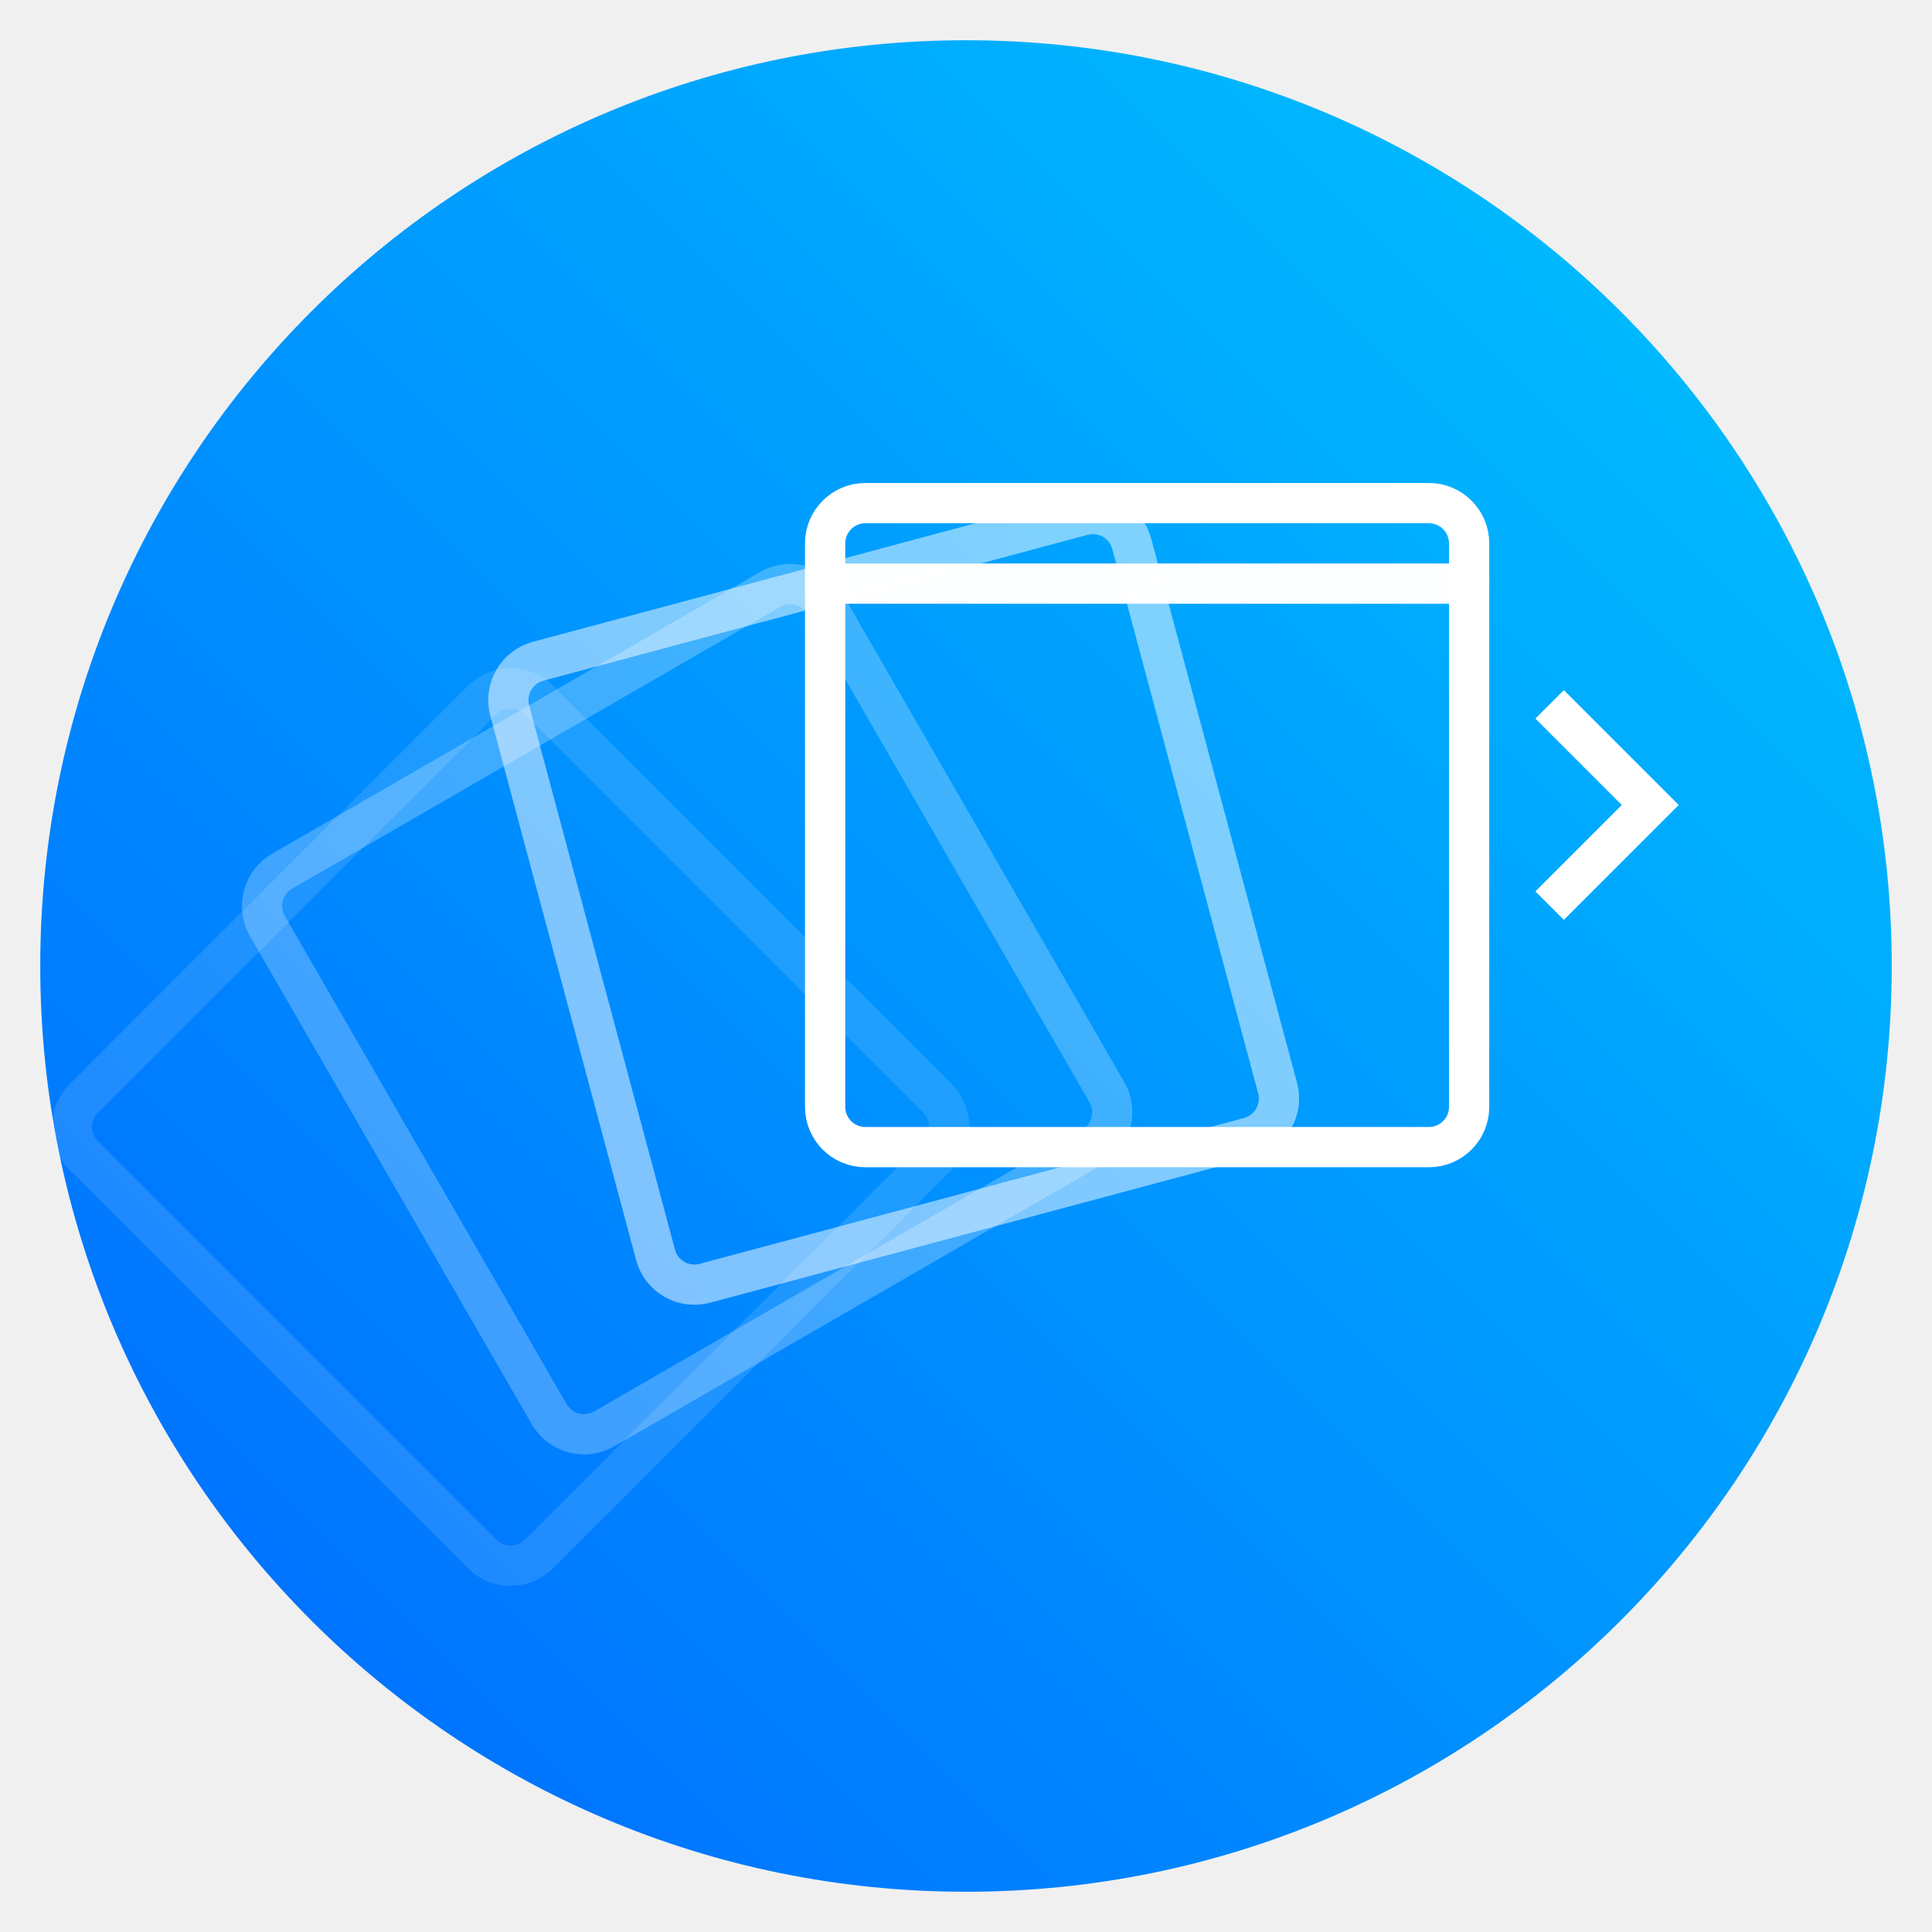
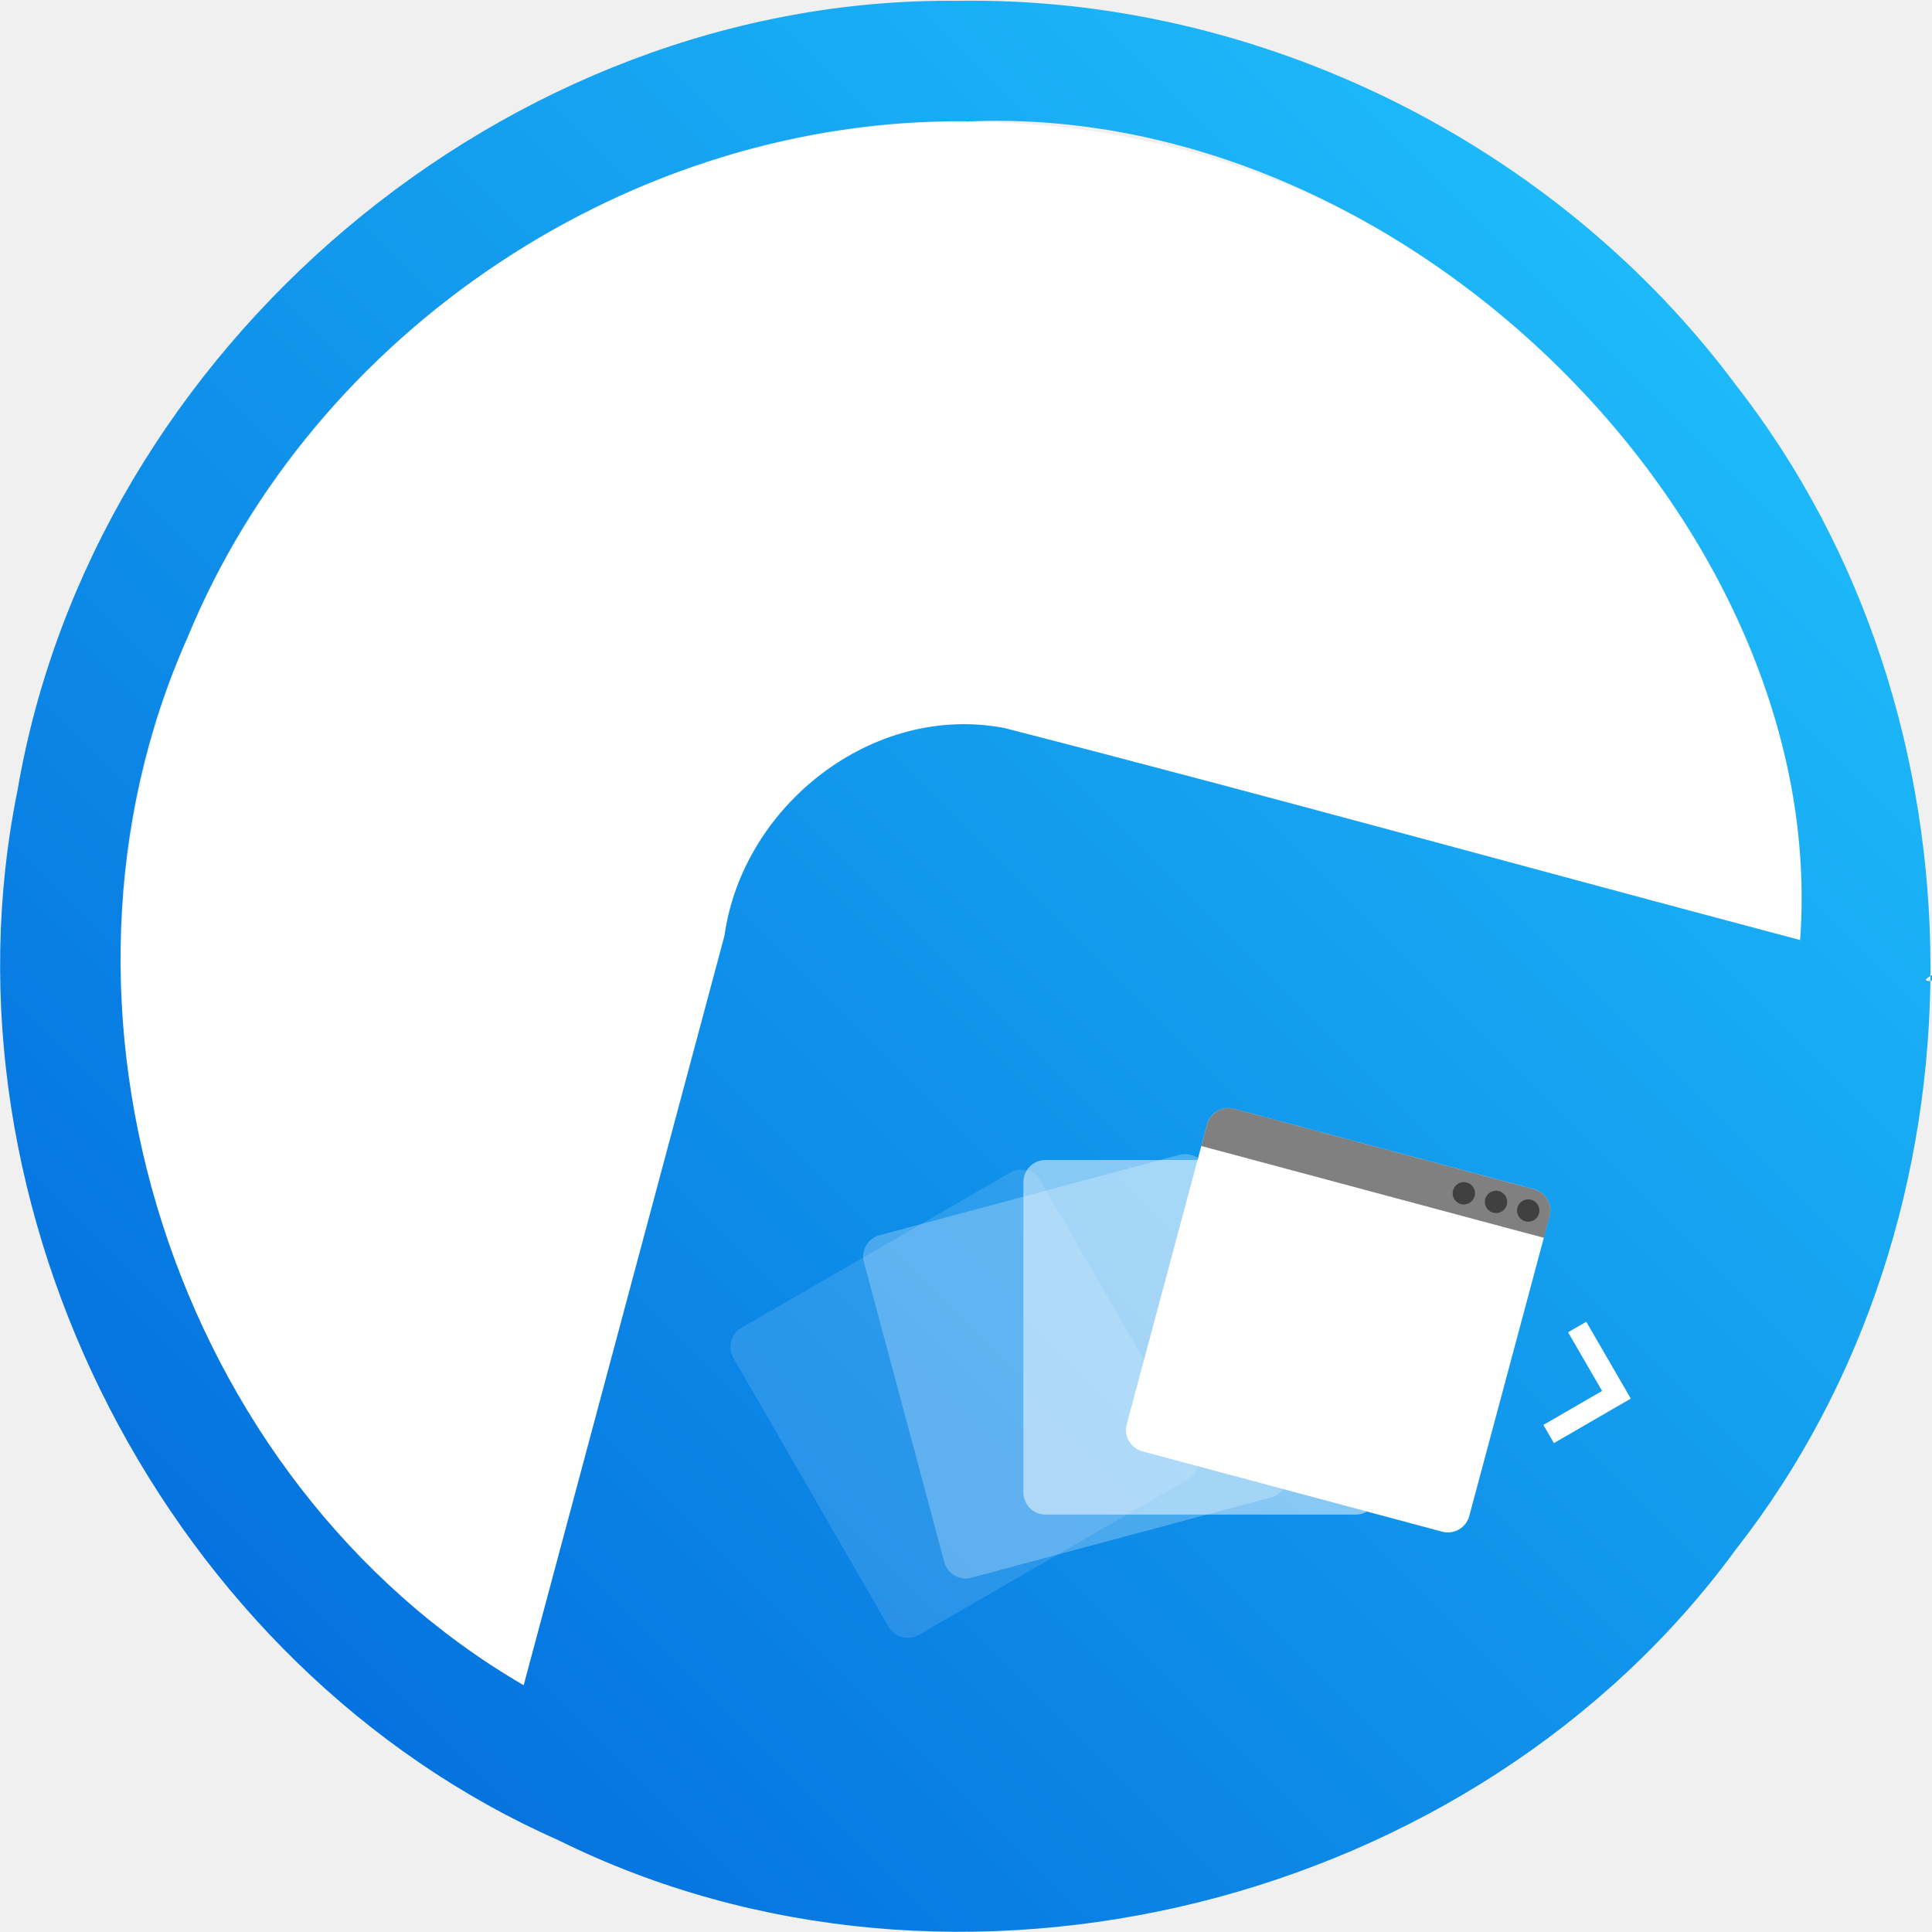
- <svg xmlns="http://www.w3.org/2000/svg" xmlns:xlink="http://www.w3.org/1999/xlink" width="48" height="48" viewBox="0 0 48 48" id="svg2" version="1.1">
-   <defs id="defs4">
-     <linearGradient id="linearGradient4167">
-       <stop style="stop-color:#0064ff;stop-opacity:1" offset="0" id="stop4169" />
-       <stop style="stop-color:#00c8fe;stop-opacity:1" offset="1" id="stop4171" />
+ <svg xmlns="http://www.w3.org/2000/svg" xmlns:xlink="http://www.w3.org/1999/xlink" width="32" height="32" viewBox="0 0 8.467 8.467" version="1.1" id="svg9225">
+   <defs id="defs9219">
+     <linearGradient id="linearGradient3114">
+       <stop style="stop-color:#4b4b64;stop-opacity:1" offset="0" id="stop3110" />
+       <stop style="stop-color:#9696c8;stop-opacity:1" offset="1" id="stop3112" />
    </linearGradient>
-     <linearGradient xlink:href="#linearGradient4167" id="linearGradient4173" x1="0" y1="1052.362" x2="48" y2="1004.362" gradientUnits="userSpaceOnUse" />
+     <linearGradient id="linearGradient12072">
+       <stop id="stop12068" offset="0" style="stop-color:#006464;stop-opacity:1" />
+       <stop id="stop12070" offset="1" style="stop-color:#00c8c8;stop-opacity:1" />
+     </linearGradient>
+     <linearGradient id="linearGradient11669">
+       <stop style="stop-color:#6400ff;stop-opacity:1" offset="0" id="stop11665" />
+       <stop style="stop-color:#c800ff;stop-opacity:1" offset="1" id="stop11667" />
+     </linearGradient>
+     <linearGradient id="linearGradient11338">
+       <stop style="stop-color:#640000;stop-opacity:1" offset="0" id="stop11334" />
+       <stop style="stop-color:#c80000;stop-opacity:1" offset="1" id="stop11336" />
+     </linearGradient>
+     <linearGradient id="linearGradient9209">
+       <stop id="stop9205" offset="0" style="stop-color:#0064d9;stop-opacity:1" />
+       <stop id="stop9207" offset="1" style="stop-color:#22c8ff;stop-opacity:1" />
+     </linearGradient>
+     <linearGradient id="linearGradient9124">
+       <stop style="stop-color:#006400;stop-opacity:1" offset="0" id="stop9120" />
+       <stop style="stop-color:#00c800;stop-opacity:1" offset="1" id="stop9122" />
+     </linearGradient>
+     <linearGradient xlink:href="#linearGradient9209" id="linearGradient822-68" x1="4.686" y1="35.596" x2="27.314" y2="-3.596" gradientUnits="userSpaceOnUse" gradientTransform="matrix(0.2645833,0,0,0.2645833,111.0847,278.9322)" />
+     <linearGradient xlink:href="#linearGradient11338" id="linearGradient822-68-7-3" x1="4.686" y1="35.596" x2="27.314" y2="-3.596" gradientUnits="userSpaceOnUse" gradientTransform="matrix(0.2645833,0,0,0.2645833,119.53,241.0713)" />
+     <linearGradient xlink:href="#linearGradient11669" id="linearGradient822-7-5-8" x1="4.686" y1="35.596" x2="27.314" y2="-3.596" gradientUnits="userSpaceOnUse" gradientTransform="matrix(0.2645833,0,0,0.2645833,102.58,247.1786)" />
+     <linearGradient xlink:href="#linearGradient9124" id="linearGradient822-6-17-3" x1="4.686" y1="35.596" x2="27.314" y2="-3.596" gradientUnits="userSpaceOnUse" gradientTransform="matrix(0.2555679,0.0684792,-0.0684792,0.2555679,153.6402,239.956)" />
+     <linearGradient xlink:href="#linearGradient9209" id="linearGradient18954" gradientUnits="userSpaceOnUse" gradientTransform="matrix(0.2555679,0.0684792,-0.0684792,0.2555679,153.6402,239.956)" x1="4.686" y1="35.596" x2="27.314" y2="-3.596" />
+     <linearGradient id="linearGradient825">
+       <stop style="stop-color:#643200;stop-opacity:1" offset="0" id="stop821" />
+       <stop style="stop-color:#c86400;stop-opacity:1" offset="1" id="stop823" />
+     </linearGradient>
+     <linearGradient xlink:href="#linearGradient9209" id="linearGradient22081" x1="171.45" y1="249.375" x2="179.917" y2="240.908" gradientUnits="userSpaceOnUse" />
+     <linearGradient xlink:href="#linearGradient825" id="linearGradient22086-3-1" gradientUnits="userSpaceOnUse" x1="171.45" y1="249.375" x2="179.917" y2="240.908" gradientTransform="translate(-9.525102,2.5920339e-5)" />
+     <linearGradient xlink:href="#linearGradient9209" id="linearGradient22086-4" gradientUnits="userSpaceOnUse" x1="171.45" y1="249.375" x2="179.917" y2="240.908" gradientTransform="translate(-19.05005,1.5920339e-5)" />
+     <linearGradient xlink:href="#linearGradient12072" id="linearGradient1504" x1="118.533" y1="287.475" x2="122.767" y2="283.242" gradientUnits="userSpaceOnUse" />
+     <linearGradient xlink:href="#linearGradient12072" id="linearGradient1586" gradientUnits="userSpaceOnUse" gradientTransform="matrix(0.2555679,0.0684792,-0.0684792,0.2555679,134.5896,278.0569)" x1="4.686" y1="35.596" x2="27.314" y2="-3.596" />
+     <linearGradient xlink:href="#linearGradient3114" id="linearGradient822-63-1-6" x1="4.686" y1="35.596" x2="27.314" y2="-3.596" gradientUnits="userSpaceOnUse" gradientTransform="matrix(0.2645833,0,0,0.2645833,199.5051,224.5472)" />
  </defs>
-   <g id="layer1" transform="translate(0,-1004.362)">
-     <g id="g8256">
-       <circle r="23" cy="1028.362" cx="24" id="path4142" style="opacity:1;fill:url(#linearGradient4173);fill-opacity:1;fill-rule:nonzero;stroke:none;stroke-width:6;stroke-linecap:butt;stroke-linejoin:miter;stroke-miterlimit:4;stroke-dasharray:none;stroke-opacity:1" />
-       <rect ry="1" rx="1" y="730.961" x="-729.02" height="16" width="16" id="rect4180-5-8" style="opacity:1;fill:none;fill-opacity:0.122;fill-rule:nonzero;stroke:#ffffff;stroke-width:1;stroke-linecap:butt;stroke-linejoin:miter;stroke-miterlimit:4;stroke-dasharray:none;stroke-opacity:0.122" transform="matrix(0.7071068,-0.7071068,0.7071068,0.7071068,0,0)" />
-       <rect ry="1" rx="1" y="892.052" x="-507.932" height="16" width="16" id="rect4180" style="opacity:1;fill:none;fill-opacity:0.247;fill-rule:nonzero;stroke:#ffffff;stroke-width:1;stroke-linecap:butt;stroke-linejoin:miter;stroke-miterlimit:4;stroke-dasharray:none;stroke-opacity:0.247" transform="matrix(0.8660254,-0.5,0.5,0.8660254,0,0)" />
-       <rect transform="matrix(0.9659258,-0.258819,0.258819,0.9659258,0,0)" ry="1" rx="1" y="989.468" x="-252.285" height="16" width="16" id="rect4180-1" style="opacity:1;fill:none;fill-opacity:0.498;fill-rule:nonzero;stroke:#ffffff;stroke-width:1;stroke-linecap:butt;stroke-linejoin:miter;stroke-miterlimit:4;stroke-dasharray:none;stroke-opacity:0.498" />
-       <rect ry="1" rx="1" y="1016.862" x="20.5" height="16" width="16" id="rect4180-5" style="opacity:1;fill:none;fill-opacity:1;fill-rule:nonzero;stroke:#ffffff;stroke-width:1;stroke-linecap:butt;stroke-linejoin:miter;stroke-miterlimit:4;stroke-dasharray:none;stroke-opacity:1" />
-       <path id="path4205" d="m 38.5,1021.862 2.5,2.5 -2.5,2.5" style="opacity:1;fill:none;fill-opacity:1;fill-rule:nonzero;stroke:#ffffff;stroke-width:1;stroke-linecap:butt;stroke-linejoin:miter;stroke-miterlimit:4;stroke-dasharray:none;stroke-opacity:1" />
-       <path style="opacity:0.99;fill:none;fill-opacity:1;fill-rule:nonzero;stroke:#ffffff;stroke-width:1;stroke-linecap:round;stroke-linejoin:round;stroke-miterlimit:4;stroke-dasharray:none;stroke-dashoffset:0;stroke-opacity:1;paint-order:fill markers stroke" d="m 20.5,1018.862 h 16" id="path8396" />
-     </g>
+   <g id="layer1" transform="translate(-152.399,-240.9044)">
+     <circle style="opacity:1;fill:#ffffff;fill-opacity:1;stroke:none;stroke-width:1.058;stroke-linecap:round;stroke-linejoin:round;stroke-miterlimit:4;stroke-dasharray:none;stroke-dashoffset:0;stroke-opacity:1;paint-order:normal" id="path22154-5" cx="156.633" cy="245.142" r="3.704" />
+     <path style="font-style:normal;font-variant:normal;font-weight:normal;font-stretch:normal;font-size:4.064px;line-height:1.25;font-family:Contemporary;-inkscape-font-specification:Contemporary;letter-spacing:0px;word-spacing:0px;opacity:1;fill:url(#linearGradient22086-4);fill-opacity:1;stroke:none;stroke-width:0.265;stroke-linecap:round;stroke-linejoin:round;stroke-miterlimit:4;stroke-dasharray:none;stroke-dashoffset:0;stroke-opacity:1;paint-order:normal" d="m 156.596,240.908 c -1.976,-0.02 -3.789,1.522 -4.12,3.459 -0.374,1.839 0.656,3.845 2.37,4.602 1.739,0.862 4.018,0.29 5.161,-1.275 1.138,-1.453 1.135,-3.649 -2.3e-4,-5.102 -0.788,-1.059 -2.09,-1.705 -3.411,-1.684 z m 0.038,0.529 c 1.924,-0.089 3.787,1.772 3.654,3.587 -1.163,-0.308 -2.322,-0.63 -3.487,-0.929 -0.576,-0.111 -1.147,0.339 -1.227,0.91 -0.293,1.095 -0.587,2.19 -0.88,3.285 -1.534,-0.893 -2.198,-2.971 -1.473,-4.592 0.554,-1.35 1.953,-2.277 3.412,-2.262 z m 4.23,3.742 c 0.082,0.018 -0.085,0.045 0,0 z" id="path814-6-1-4-9-6" />
+     <rect ry="0.097" rx="0.097" y="291.493" x="11.337" height="1.554" width="1.554" id="rect4180-5-8-1-9-9-3" style="opacity:1;fill:#ffffff;fill-opacity:0.122;fill-rule:nonzero;stroke:none;stroke-width:0.552;stroke-linecap:butt;stroke-linejoin:miter;stroke-miterlimit:4;stroke-dasharray:none;stroke-opacity:1" transform="rotate(-30)" />
+     <rect ry="0.097" rx="0.097" y="278.366" x="87.081" height="1.554" width="1.554" id="rect4180-8-1-31-0" style="opacity:1;fill:#ffffff;fill-opacity:0.247;fill-rule:nonzero;stroke:none;stroke-width:0.552;stroke-linecap:butt;stroke-linejoin:miter;stroke-miterlimit:4;stroke-dasharray:none;stroke-opacity:1" transform="rotate(-15)" />
+     <rect ry="0.097" rx="0.097" y="245.988" x="156.884" height="1.554" width="1.554" id="rect4180-1-5-7-4-7" style="opacity:1;fill:#ffffff;fill-opacity:0.498;fill-rule:nonzero;stroke:none;stroke-width:0.552;stroke-linecap:butt;stroke-linejoin:miter;stroke-miterlimit:4;stroke-dasharray:none;stroke-opacity:1" />
+     <rect ry="0.097" rx="0.097" y="196.546" x="215.942" height="1.554" width="1.554" id="rect4180-5-9-0-8-8" style="opacity:1;fill:#ffffff;fill-opacity:1;fill-rule:nonzero;stroke:none;stroke-width:0.552;stroke-linecap:butt;stroke-linejoin:miter;stroke-miterlimit:4;stroke-dasharray:none;stroke-opacity:1" transform="rotate(15)" />
+     <path id="path4205-7-6-9-6" d="m 159.311,246.72 0.172,0.297 -0.297,0.172" style="opacity:1;fill:none;fill-opacity:1;fill-rule:nonzero;stroke:#ffffff;stroke-width:0.092;stroke-linecap:butt;stroke-linejoin:miter;stroke-miterlimit:4;stroke-dasharray:none;stroke-opacity:1" />
+     <path id="rect8234-5-0-6-8" d="m 157.808,245.764 c -0.052,-0.014 -0.105,0.017 -0.119,0.069 l -0.025,0.094 0.094,0.025 1.313,0.352 0.094,0.025 0.025,-0.094 c 0.014,-0.052 -0.017,-0.105 -0.069,-0.119 z" style="opacity:1;fill:#000000;fill-opacity:0.498;fill-rule:nonzero;stroke:none;stroke-width:0.092;stroke-linecap:butt;stroke-linejoin:miter;stroke-miterlimit:4;stroke-dasharray:none;stroke-opacity:1" />
+     <circle cy="196.643" cx="217.399" id="path8239-3-8-7-8" style="opacity:1;fill:#000000;fill-opacity:0.498;fill-rule:nonzero;stroke:none;stroke-width:0.092;stroke-linecap:butt;stroke-linejoin:miter;stroke-miterlimit:4;stroke-dasharray:none;stroke-opacity:1" r="0.049" transform="rotate(15)" />
+     <circle cy="196.643" cx="217.253" id="path8250-8-5-7-4" style="opacity:1;fill:#000000;fill-opacity:0.498;fill-rule:nonzero;stroke:none;stroke-width:0.092;stroke-linecap:butt;stroke-linejoin:miter;stroke-miterlimit:4;stroke-dasharray:none;stroke-opacity:1" r="0.049" transform="rotate(15)" />
+     <circle cy="196.643" cx="217.107" id="path8252-8-3-3-3" style="opacity:1;fill:#000000;fill-opacity:0.498;fill-rule:nonzero;stroke:none;stroke-width:0.092;stroke-linecap:butt;stroke-linejoin:miter;stroke-miterlimit:4;stroke-dasharray:none;stroke-opacity:1" r="0.049" transform="rotate(15)" />
  </g>
</svg>
